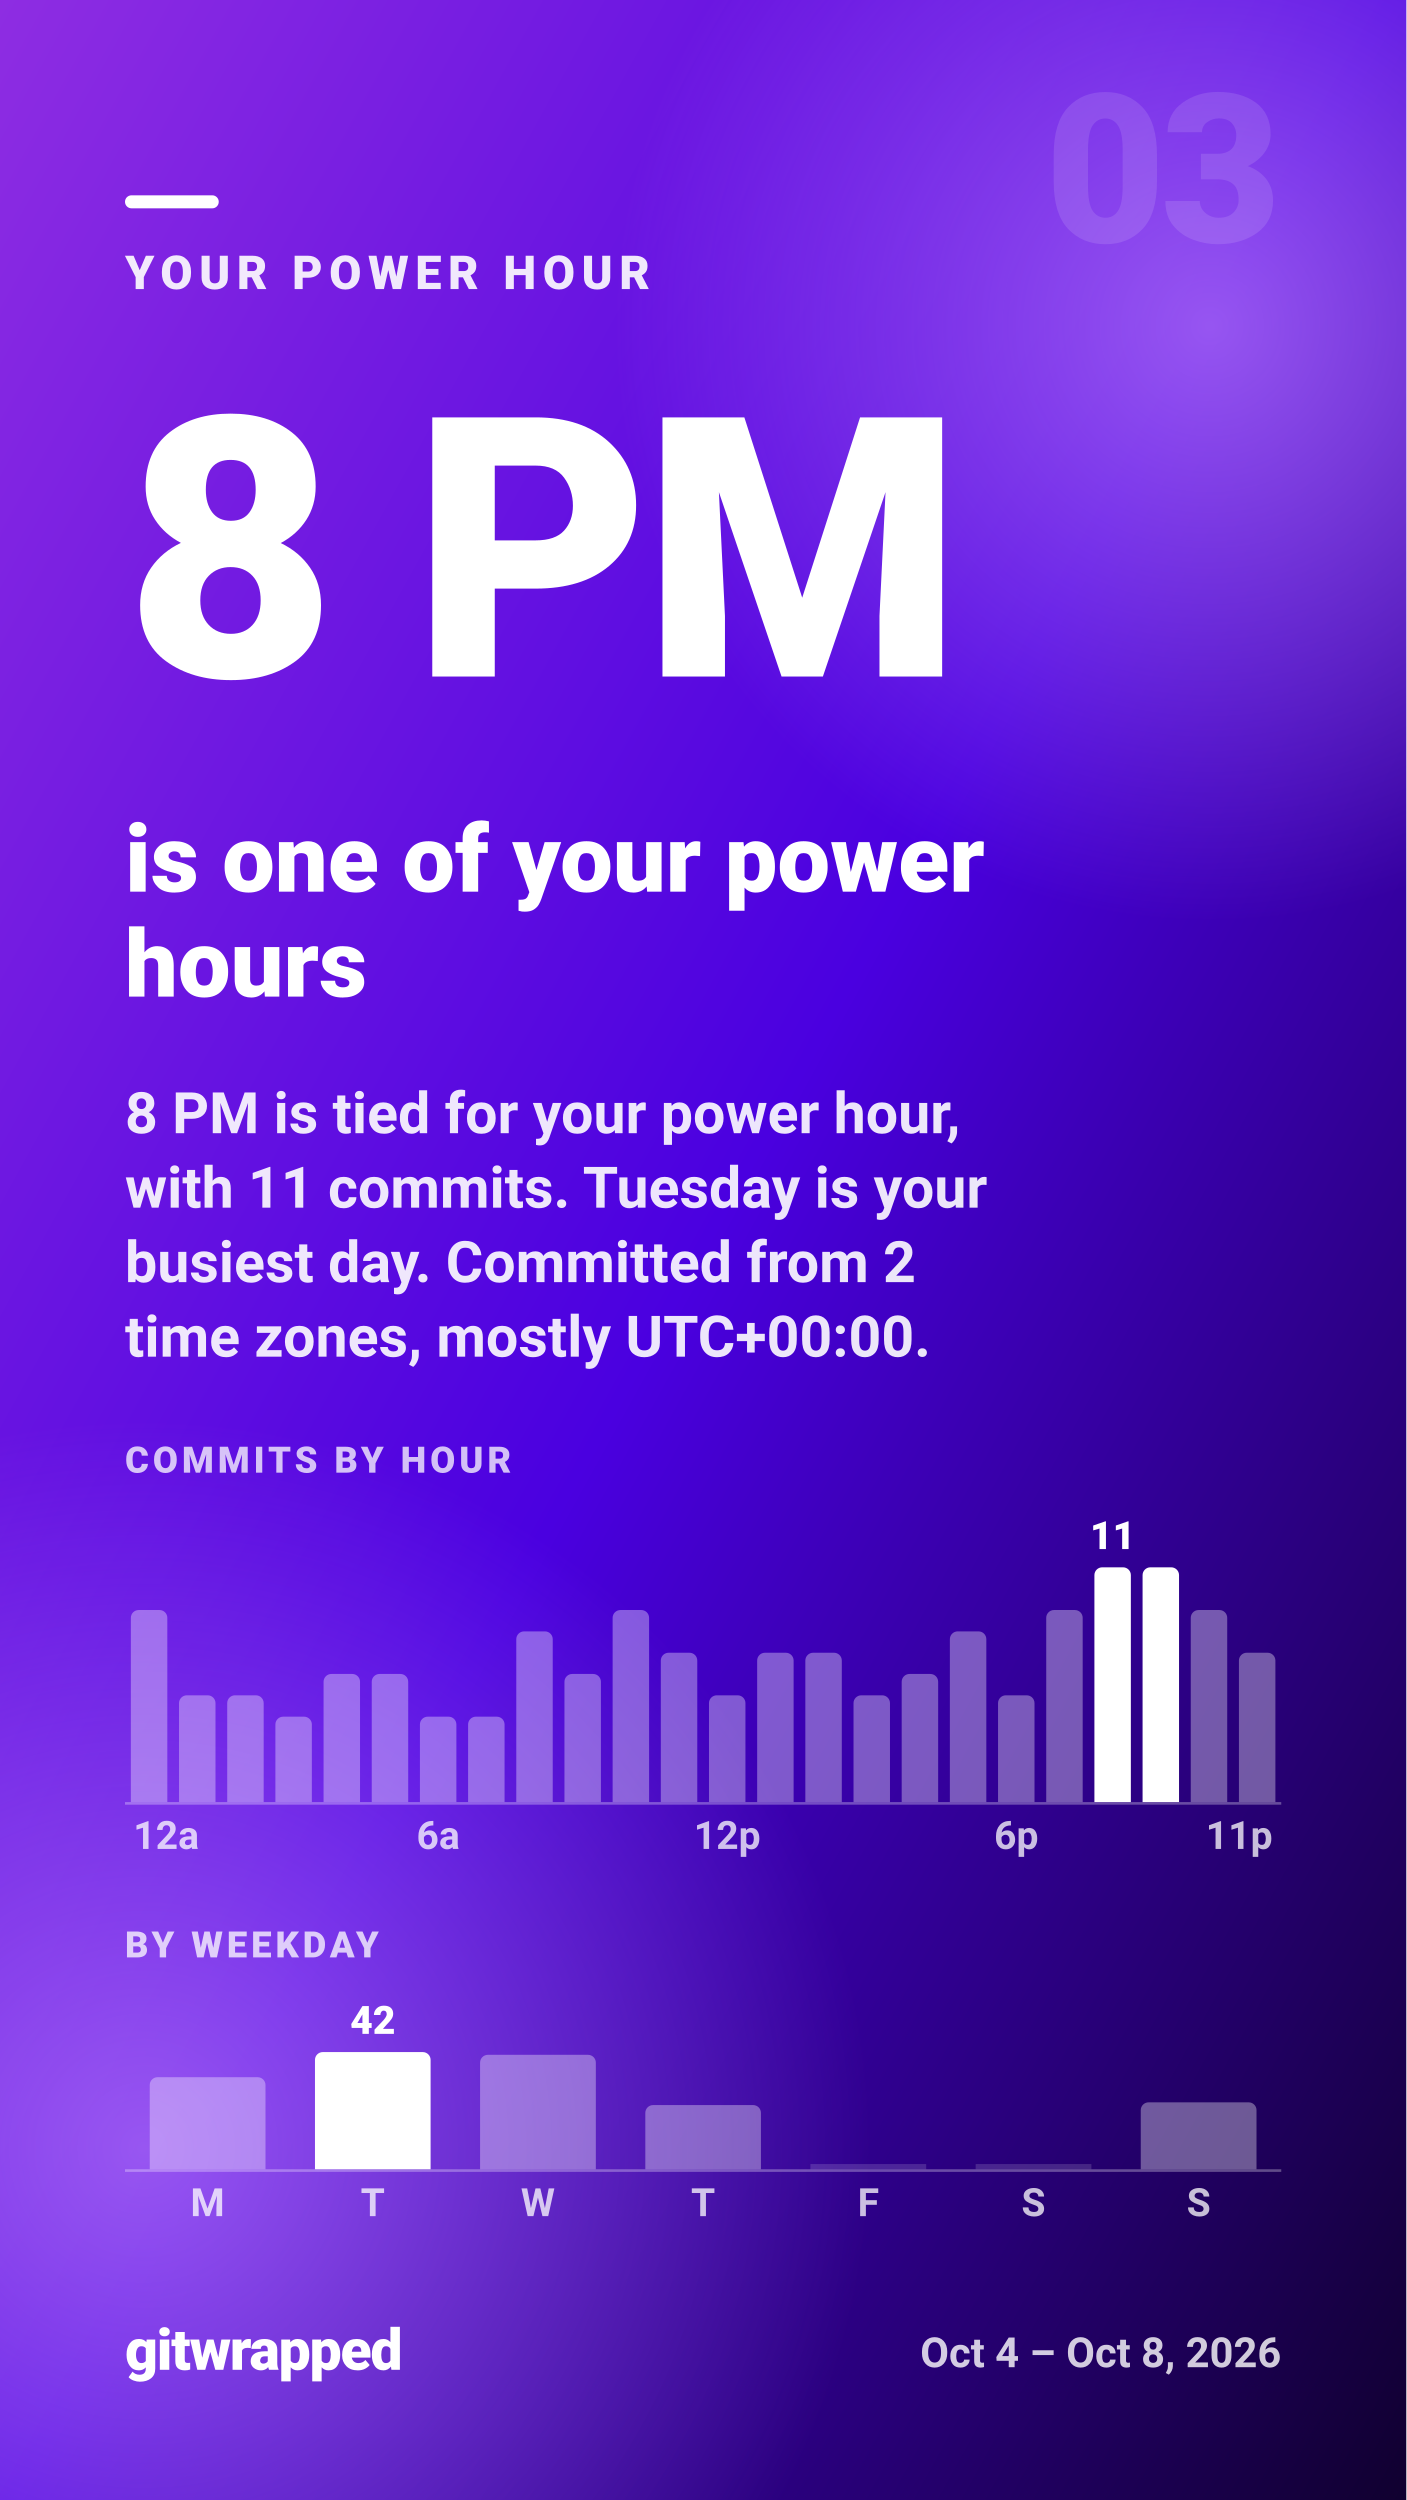
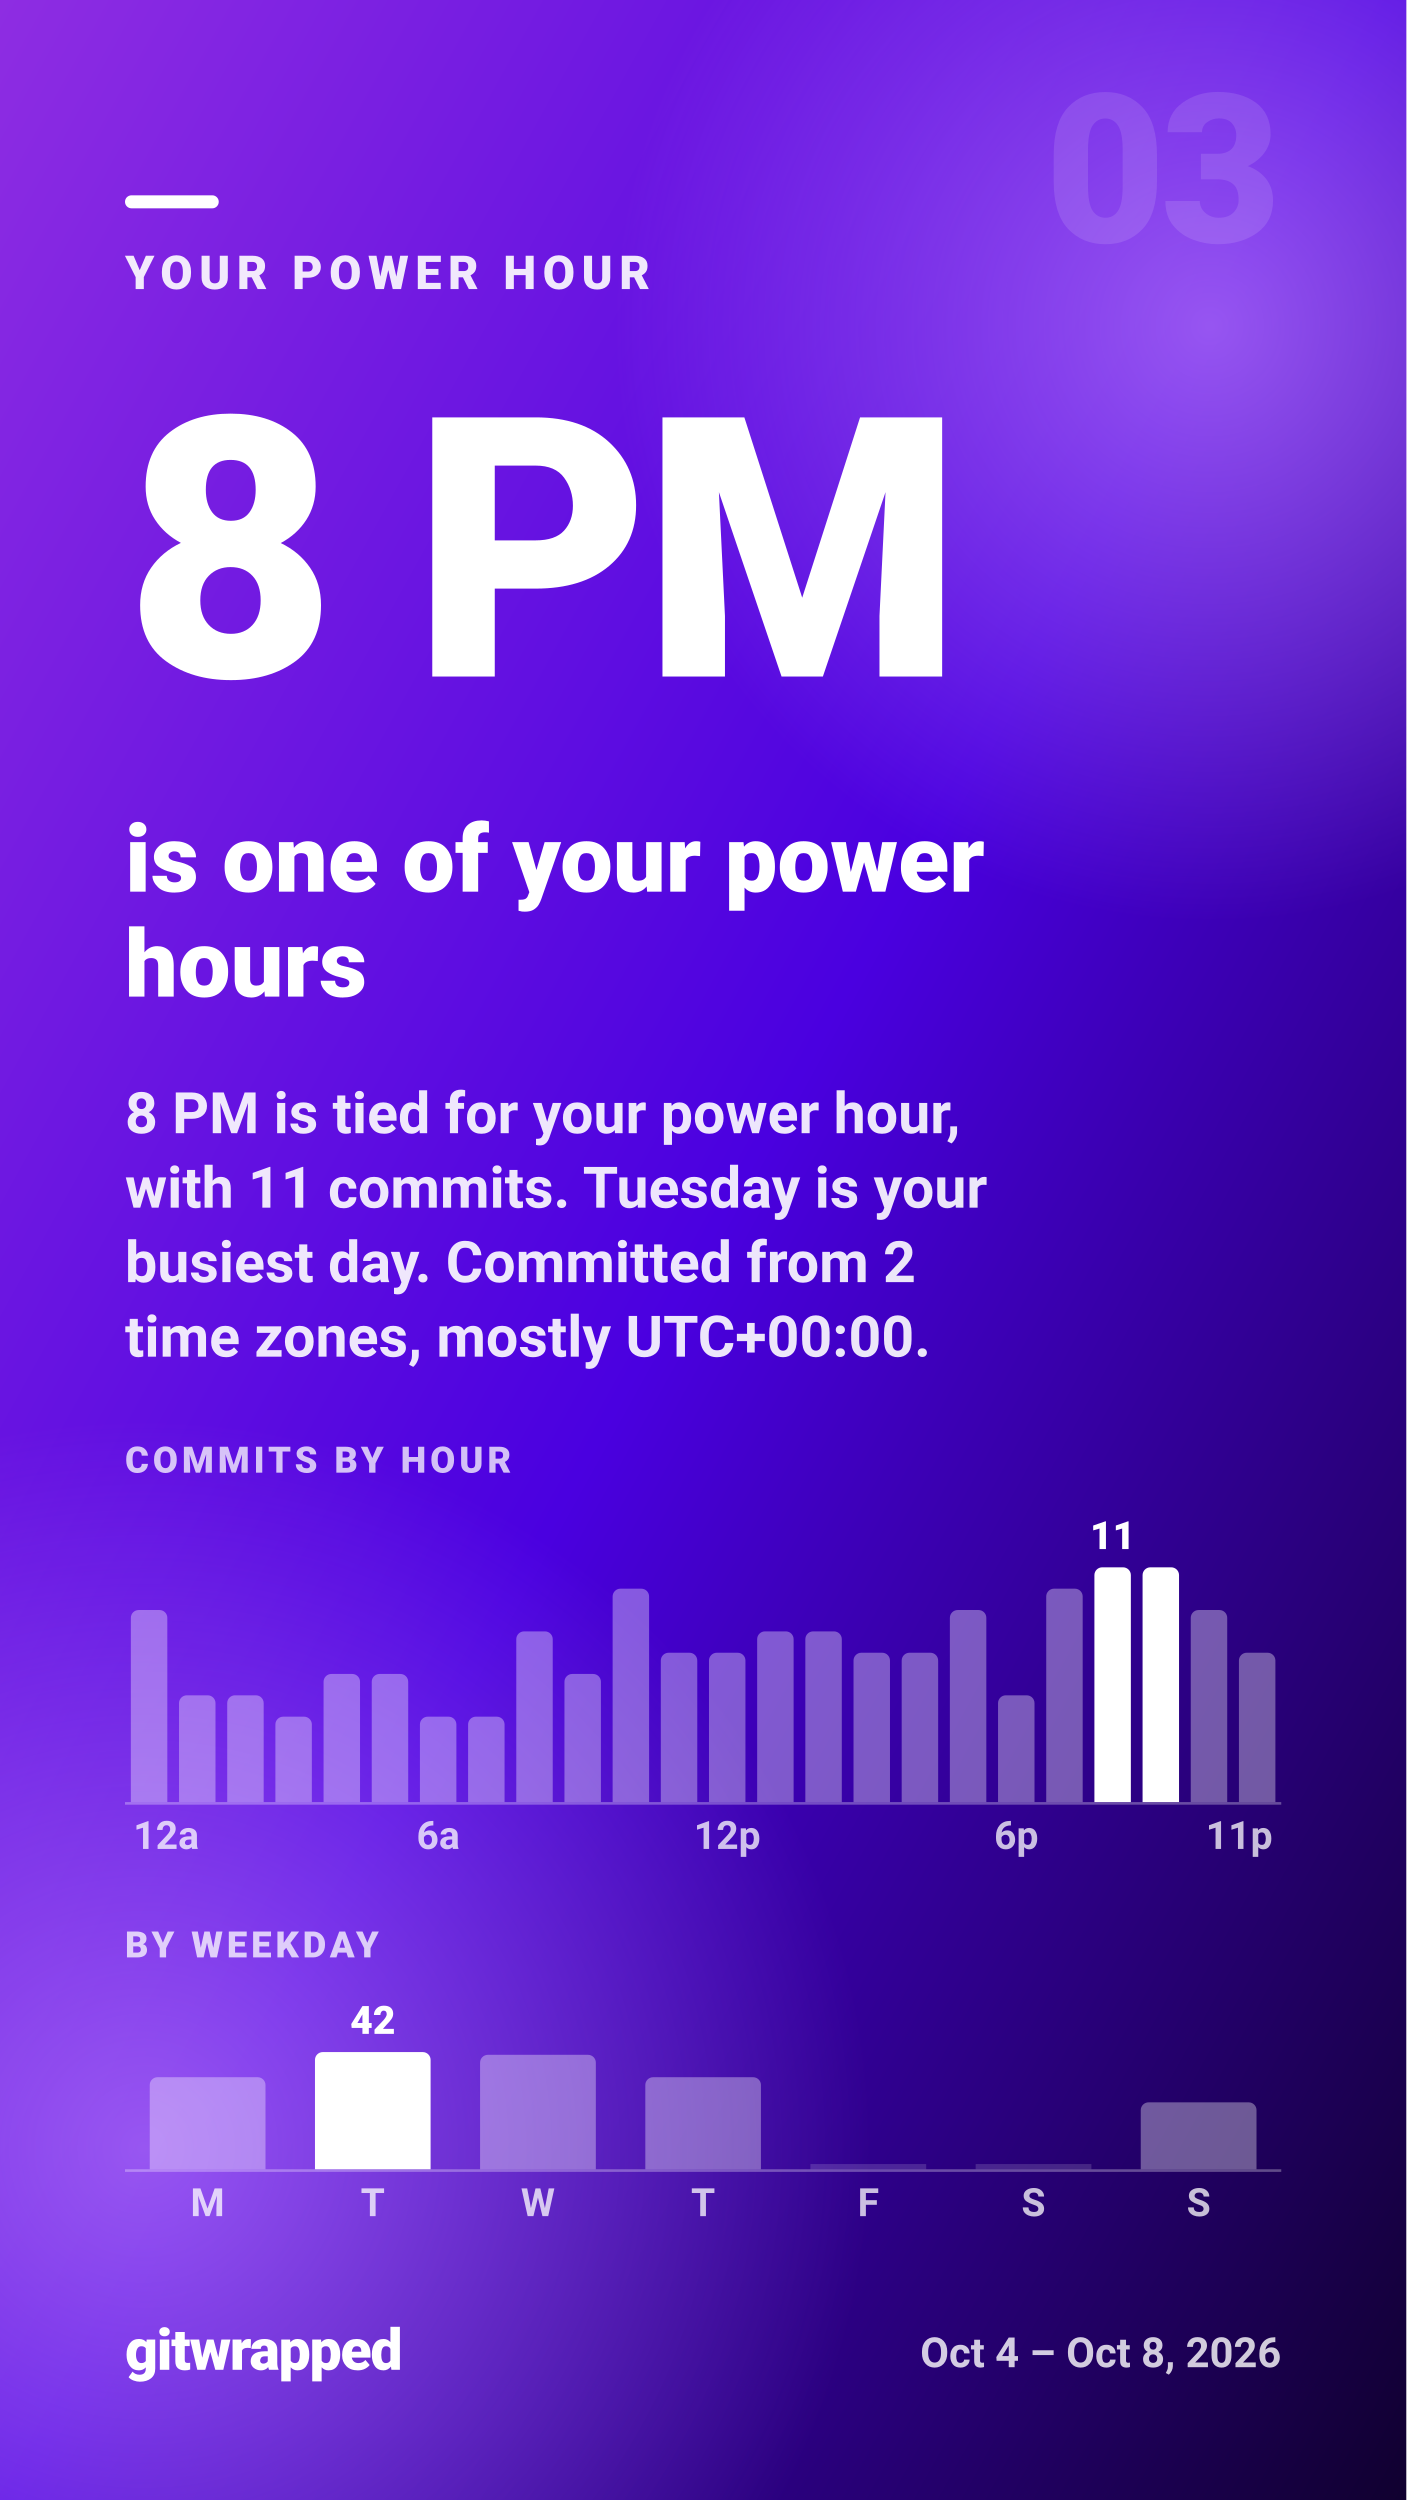
<svg xmlns="http://www.w3.org/2000/svg" width="1080" height="1920" viewBox="0 0 1080 1920" role="img" aria-label="YOUR POWER HOUR — 8 PM — is one of your power hours">
  <defs>
    <linearGradient id="gw-peak-hour-bg" x1="0" y1="0" x2="1" y2="1">
      <stop offset="0.00" stop-color="#8e2de2" />
      <stop offset="0.50" stop-color="#4a00e0" />
      <stop offset="1.00" stop-color="#10002f" />
    </linearGradient>
    <radialGradient id="gw-peak-hour-glow">
      <stop offset="0" stop-color="#d59bff" stop-opacity="0.55" />
      <stop offset="1" stop-color="#d59bff" stop-opacity="0" />
    </radialGradient>
  </defs>
  <rect width="1080" height="1920" fill="url(#gw-peak-hour-bg)" />
  <circle cx="930" cy="250" r="460" fill="url(#gw-peak-hour-glow)" />
  <circle cx="110" cy="1650" r="560" fill="url(#gw-peak-hour-glow)" />
  <g fill="#ffffff" font-family="system-ui, -apple-system, 'Segoe UI', Roboto, Helvetica, Arial, sans-serif">
    <text x="984" y="186" font-size="160" font-weight="900" fill-opacity="0.12" text-anchor="end" letter-spacing="-4">03</text>
    <rect x="96" y="150" width="72" height="10" rx="5" fill="#ffffff" />
    <text x="96" y="222" font-size="36" font-weight="800" fill-opacity="0.9" letter-spacing="5">YOUR POWER HOUR</text>
    <text x="96" y="519.6" font-size="280" font-weight="900" letter-spacing="-5.6">8 PM</text>
    <text x="96" y="684.8" font-size="72" font-weight="800">is one of your power</text>
    <text x="96" y="765.4" font-size="72" font-weight="800">hours</text>
    <text x="96" y="870.3" font-size="44" font-weight="600" fill-opacity="0.9">8 PM is tied for your power hour,</text>
    <text x="96" y="927.5" font-size="44" font-weight="600" fill-opacity="0.9">with 11 commits. Tuesday is your</text>
    <text x="96" y="984.7" font-size="44" font-weight="600" fill-opacity="0.9">busiest day. Committed from 2</text>
    <text x="96" y="1041.9" font-size="44" font-weight="600" fill-opacity="0.9">time zones, mostly UTC+00:00.</text>
    <text x="96" y="1131" font-size="28" font-weight="800" fill-opacity="0.75" letter-spacing="3">COMMITS BY HOUR</text>
    <path d="M100.5 1384V1242.5A6 6 0 0 1 106.5 1236.5H122.5A6 6 0 0 1 128.5 1242.5V1384Z" fill-opacity="0.35" />
    <path d="M137.5 1384V1308A6 6 0 0 1 143.5 1302H159.5A6 6 0 0 1 165.5 1308V1384Z" fill-opacity="0.35" />
    <path d="M174.5 1384V1308A6 6 0 0 1 180.5 1302H196.5A6 6 0 0 1 202.5 1308V1384Z" fill-opacity="0.35" />
    <path d="M211.5 1384V1324.4A6 6 0 0 1 217.5 1318.4H233.5A6 6 0 0 1 239.5 1324.4V1384Z" fill-opacity="0.35" />
    <path d="M248.5 1384V1291.6A6 6 0 0 1 254.5 1285.6H270.5A6 6 0 0 1 276.5 1291.6V1384Z" fill-opacity="0.35" />
    <path d="M285.5 1384V1291.6A6 6 0 0 1 291.5 1285.6H307.5A6 6 0 0 1 313.5 1291.6V1384Z" fill-opacity="0.35" />
    <path d="M322.5 1384V1324.4A6 6 0 0 1 328.5 1318.4H344.5A6 6 0 0 1 350.5 1324.4V1384Z" fill-opacity="0.35" />
    <path d="M359.5 1384V1324.4A6 6 0 0 1 365.5 1318.4H381.5A6 6 0 0 1 387.5 1324.4V1384Z" fill-opacity="0.35" />
    <path d="M396.5 1384V1258.9A6 6 0 0 1 402.5 1252.9H418.5A6 6 0 0 1 424.5 1258.9V1384Z" fill-opacity="0.35" />
    <path d="M433.5 1384V1291.6A6 6 0 0 1 439.5 1285.6H455.5A6 6 0 0 1 461.5 1291.6V1384Z" fill-opacity="0.35" />
-     <path d="M470.5 1384V1242.5A6 6 0 0 1 476.5 1236.5H492.5A6 6 0 0 1 498.5 1242.5V1384Z" fill-opacity="0.35" />
+     <path d="M470.5 1384V1226.1A6 6 0 0 1 476.5 1220.1H492.5A6 6 0 0 1 498.5 1226.1V1384Z" fill-opacity="0.35" />
    <path d="M507.5 1384V1275.3A6 6 0 0 1 513.5 1269.3H529.5A6 6 0 0 1 535.5 1275.3V1384Z" fill-opacity="0.35" />
-     <path d="M544.5 1384V1308A6 6 0 0 1 550.5 1302H566.5A6 6 0 0 1 572.5 1308V1384Z" fill-opacity="0.35" />
-     <path d="M581.5 1384V1275.3A6 6 0 0 1 587.5 1269.3H603.5A6 6 0 0 1 609.5 1275.3V1384Z" fill-opacity="0.35" />
-     <path d="M618.5 1384V1275.3A6 6 0 0 1 624.5 1269.3H640.5A6 6 0 0 1 646.5 1275.3V1384Z" fill-opacity="0.35" />
-     <path d="M655.5 1384V1308A6 6 0 0 1 661.5 1302H677.5A6 6 0 0 1 683.5 1308V1384Z" fill-opacity="0.35" />
-     <path d="M692.5 1384V1291.6A6 6 0 0 1 698.5 1285.6H714.5A6 6 0 0 1 720.5 1291.6V1384Z" fill-opacity="0.35" />
-     <path d="M729.5 1384V1258.9A6 6 0 0 1 735.5 1252.9H751.5A6 6 0 0 1 757.5 1258.9V1384Z" fill-opacity="0.35" />
+     <path d="M544.5 1384V1275.3A6 6 0 0 1 550.5 1269.3H566.5A6 6 0 0 1 572.5 1275.3V1384Z" fill-opacity="0.35" />
+     <path d="M581.5 1384V1258.9A6 6 0 0 1 587.5 1252.9H603.5A6 6 0 0 1 609.5 1258.9V1384Z" fill-opacity="0.35" />
+     <path d="M618.5 1384V1258.9A6 6 0 0 1 624.5 1252.9H640.5A6 6 0 0 1 646.5 1258.9V1384Z" fill-opacity="0.35" />
+     <path d="M655.5 1384V1275.3A6 6 0 0 1 661.5 1269.3H677.5A6 6 0 0 1 683.5 1275.3V1384Z" fill-opacity="0.35" />
+     <path d="M692.5 1384V1275.3A6 6 0 0 1 698.5 1269.3H714.5A6 6 0 0 1 720.5 1275.3V1384Z" fill-opacity="0.35" />
+     <path d="M729.5 1384V1242.5A6 6 0 0 1 735.5 1236.5H751.5A6 6 0 0 1 757.5 1242.5V1384Z" fill-opacity="0.35" />
    <path d="M766.5 1384V1308A6 6 0 0 1 772.5 1302H788.5A6 6 0 0 1 794.5 1308V1384Z" fill-opacity="0.35" />
-     <path d="M803.5 1384V1242.5A6 6 0 0 1 809.5 1236.5H825.5A6 6 0 0 1 831.5 1242.5V1384Z" fill-opacity="0.35" />
+     <path d="M803.5 1384V1226.1A6 6 0 0 1 809.5 1220.1H825.5A6 6 0 0 1 831.5 1226.1V1384Z" fill-opacity="0.35" />
    <path d="M840.5 1384V1209.7A6 6 0 0 1 846.5 1203.7H862.5A6 6 0 0 1 868.5 1209.7V1384Z" />
    <path d="M877.5 1384V1209.7A6 6 0 0 1 883.5 1203.7H899.5A6 6 0 0 1 905.5 1209.7V1384Z" />
    <path d="M914.5 1384V1242.5A6 6 0 0 1 920.5 1236.5H936.5A6 6 0 0 1 942.5 1242.5V1384Z" fill-opacity="0.35" />
    <path d="M951.5 1384V1275.3A6 6 0 0 1 957.5 1269.3H973.5A6 6 0 0 1 979.5 1275.3V1384Z" fill-opacity="0.35" />
    <rect x="96" y="1384" width="888" height="2" fill-opacity="0.3" />
    <text x="854.5" y="1189.7" font-size="30" font-weight="800" text-anchor="middle">11</text>
    <text x="127.6" y="1420" font-size="30" font-weight="700" fill-opacity="0.75" text-anchor="middle">12a</text>
    <text x="336.5" y="1420" font-size="30" font-weight="700" fill-opacity="0.75" text-anchor="middle">6a</text>
    <text x="558.5" y="1420" font-size="30" font-weight="700" fill-opacity="0.75" text-anchor="middle">12p</text>
    <text x="780.5" y="1420" font-size="30" font-weight="700" fill-opacity="0.75" text-anchor="middle">6p</text>
    <text x="951.7" y="1420" font-size="30" font-weight="700" fill-opacity="0.75" text-anchor="middle">11p</text>
    <text x="96" y="1503.3" font-size="28" font-weight="800" fill-opacity="0.75" letter-spacing="3">BY WEEKDAY</text>
    <path d="M115 1666V1601.3A6 6 0 0 1 121 1595.3H197.9A6 6 0 0 1 203.9 1601.3V1666Z" fill-opacity="0.35" />
    <path d="M241.9 1666V1582A6 6 0 0 1 247.9 1576H324.7A6 6 0 0 1 330.7 1582V1666Z" />
    <path d="M368.7 1666V1584.1A6 6 0 0 1 374.7 1578.1H451.6A6 6 0 0 1 457.6 1584.1V1666Z" fill-opacity="0.35" />
-     <path d="M495.6 1666V1622.7A6 6 0 0 1 501.6 1616.7H578.4A6 6 0 0 1 584.4 1622.7V1666Z" fill-opacity="0.35" />
+     <path d="M495.6 1666V1601.3A6 6 0 0 1 501.6 1595.3H578.4A6 6 0 0 1 584.4 1601.3V1666Z" fill-opacity="0.35" />
    <rect x="622.4" y="1662" width="88.9" height="4" fill-opacity="0.15" />
    <rect x="749.3" y="1662" width="88.9" height="4" fill-opacity="0.15" />
    <path d="M876.1 1666V1620.6A6 6 0 0 1 882.1 1614.6H959A6 6 0 0 1 965 1620.6V1666Z" fill-opacity="0.35" />
    <rect x="96" y="1666" width="888" height="2" fill-opacity="0.3" />
    <text x="286.3" y="1562" font-size="30" font-weight="800" text-anchor="middle">42</text>
    <text x="159.4" y="1702" font-size="30" font-weight="700" fill-opacity="0.75" text-anchor="middle">M</text>
    <text x="286.3" y="1702" font-size="30" font-weight="700" fill-opacity="0.75" text-anchor="middle">T</text>
    <text x="413.1" y="1702" font-size="30" font-weight="700" fill-opacity="0.75" text-anchor="middle">W</text>
    <text x="540" y="1702" font-size="30" font-weight="700" fill-opacity="0.75" text-anchor="middle">T</text>
    <text x="666.9" y="1702" font-size="30" font-weight="700" fill-opacity="0.75" text-anchor="middle">F</text>
    <text x="793.7" y="1702" font-size="30" font-weight="700" fill-opacity="0.75" text-anchor="middle">S</text>
    <text x="920.6" y="1702" font-size="30" font-weight="700" fill-opacity="0.75" text-anchor="middle">S</text>
    <text x="96" y="1820" font-size="44" font-weight="900" letter-spacing="-1">gitwrapped</text>
    <text x="984" y="1818" font-size="32" font-weight="600" fill-opacity="0.8" text-anchor="end">Oct 4 – Oct 8, 2026</text>
  </g>
</svg>
